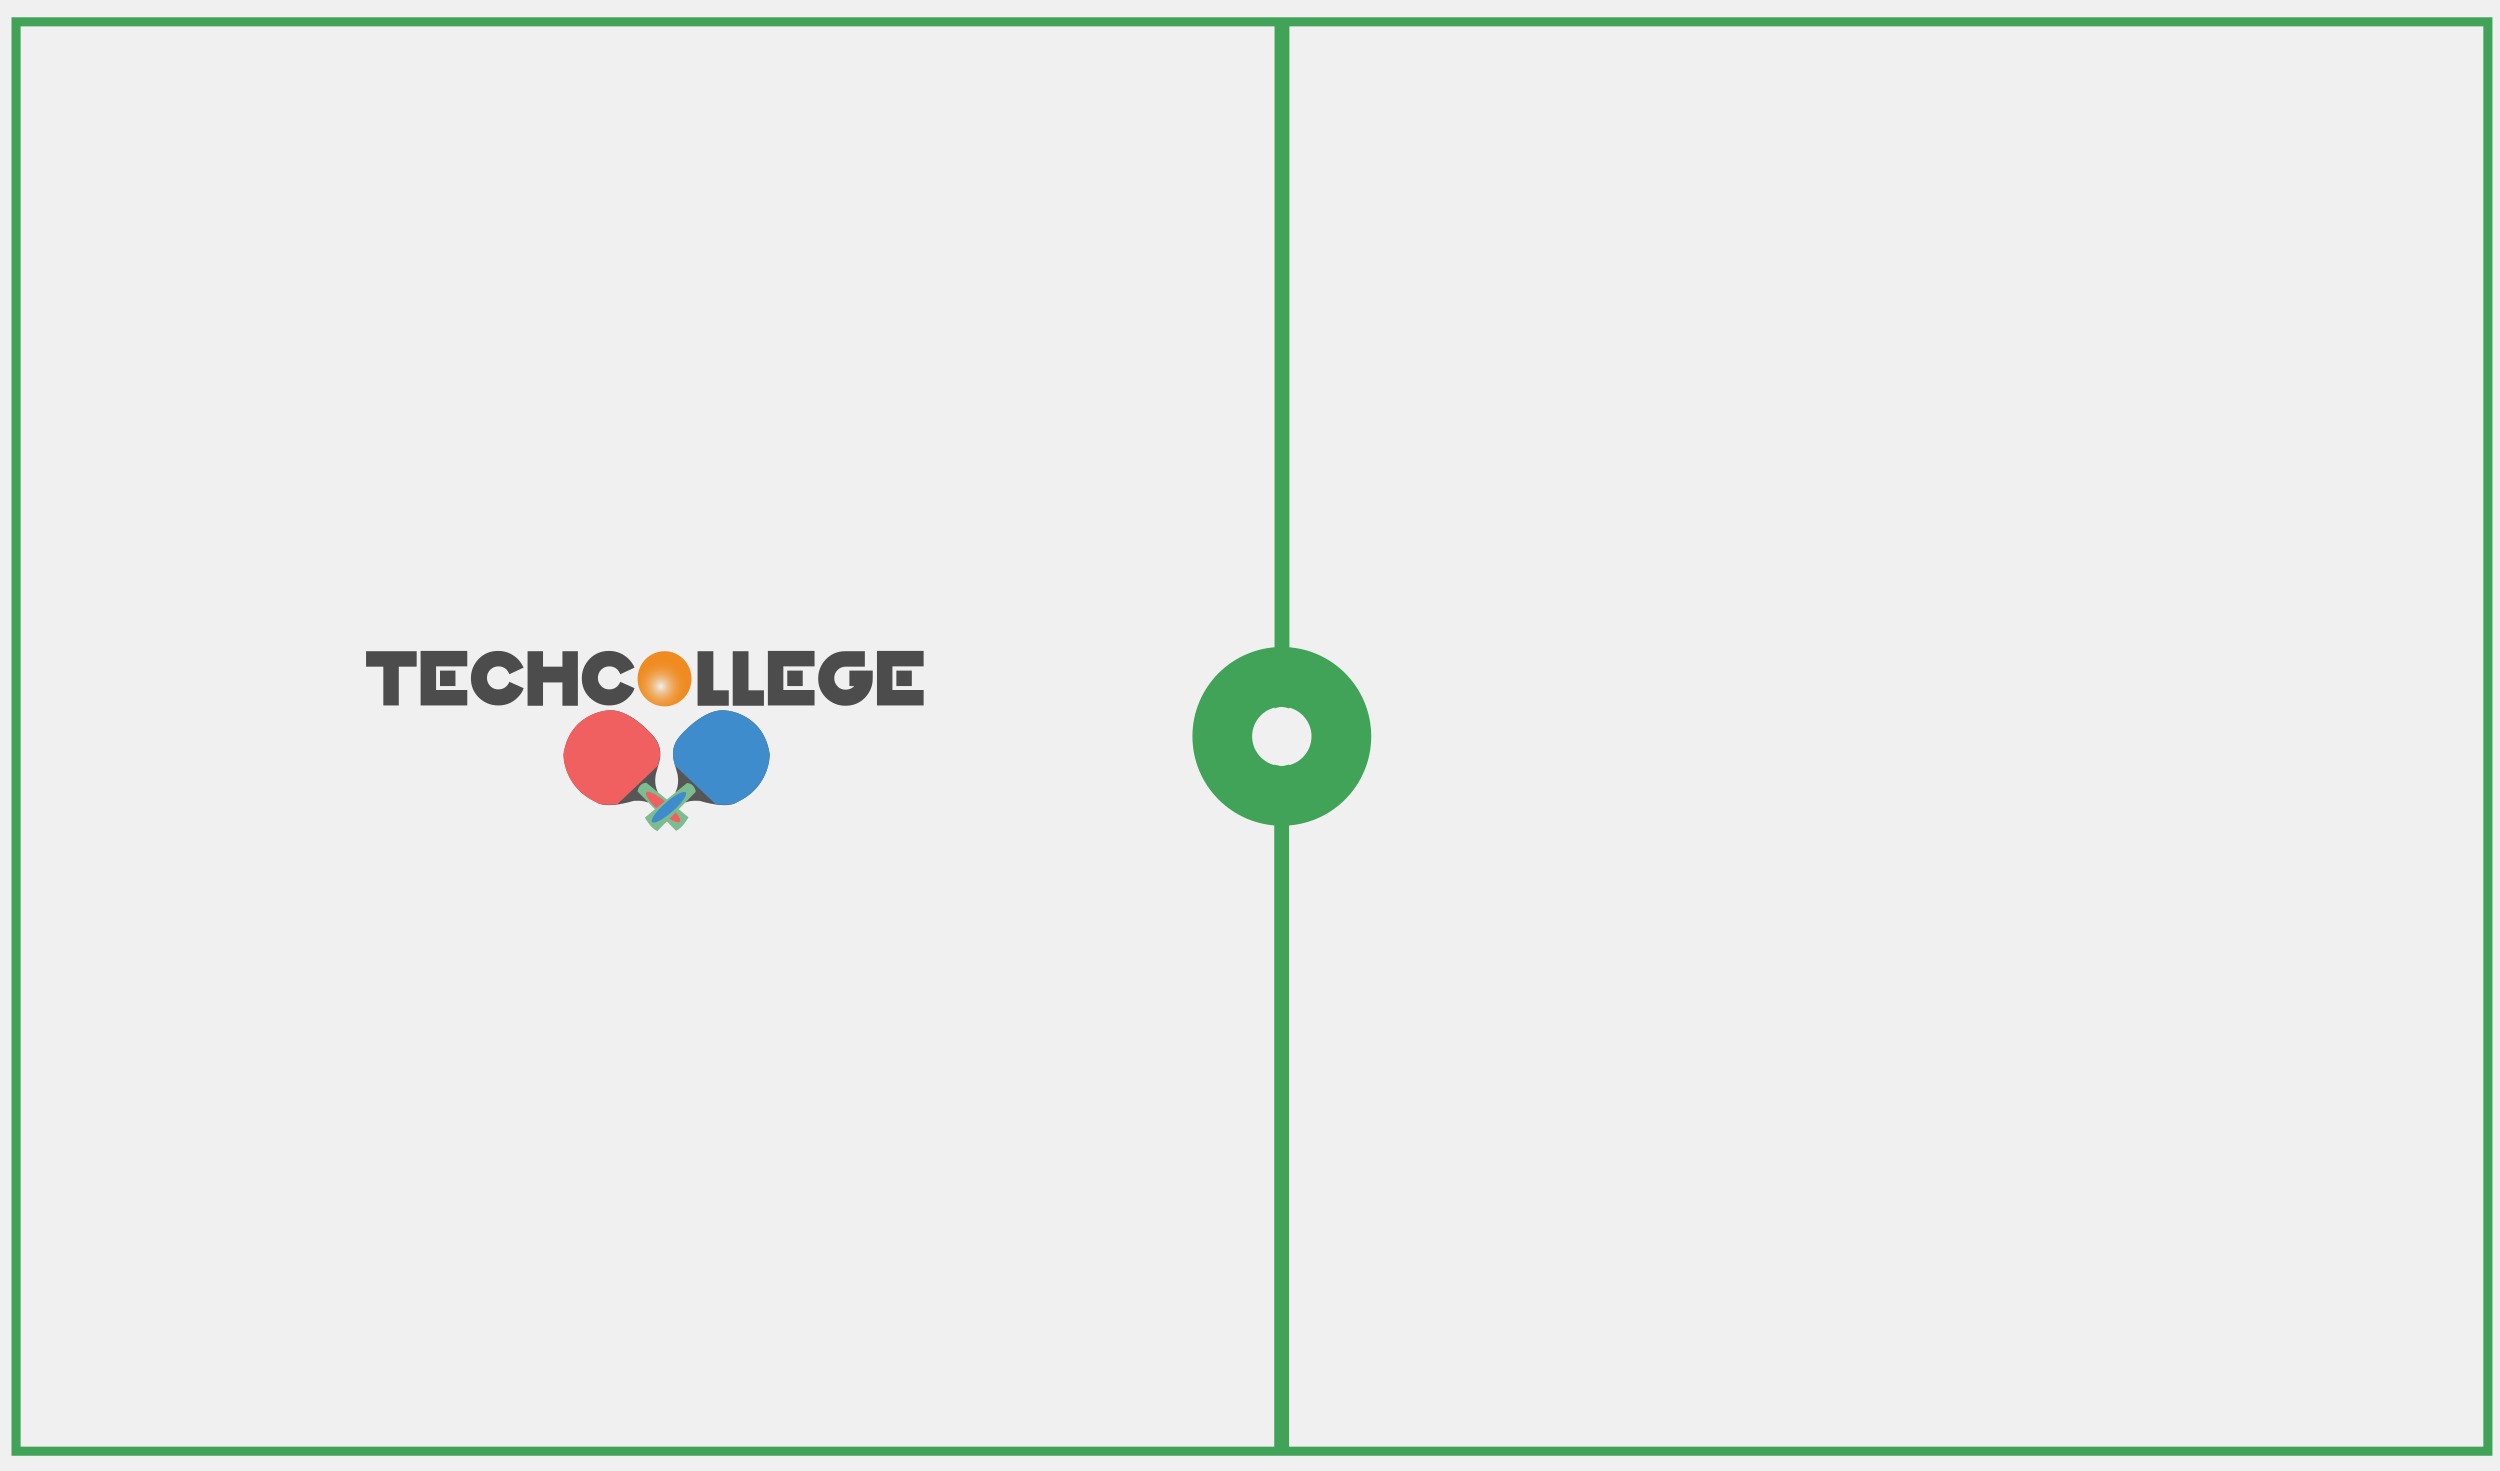
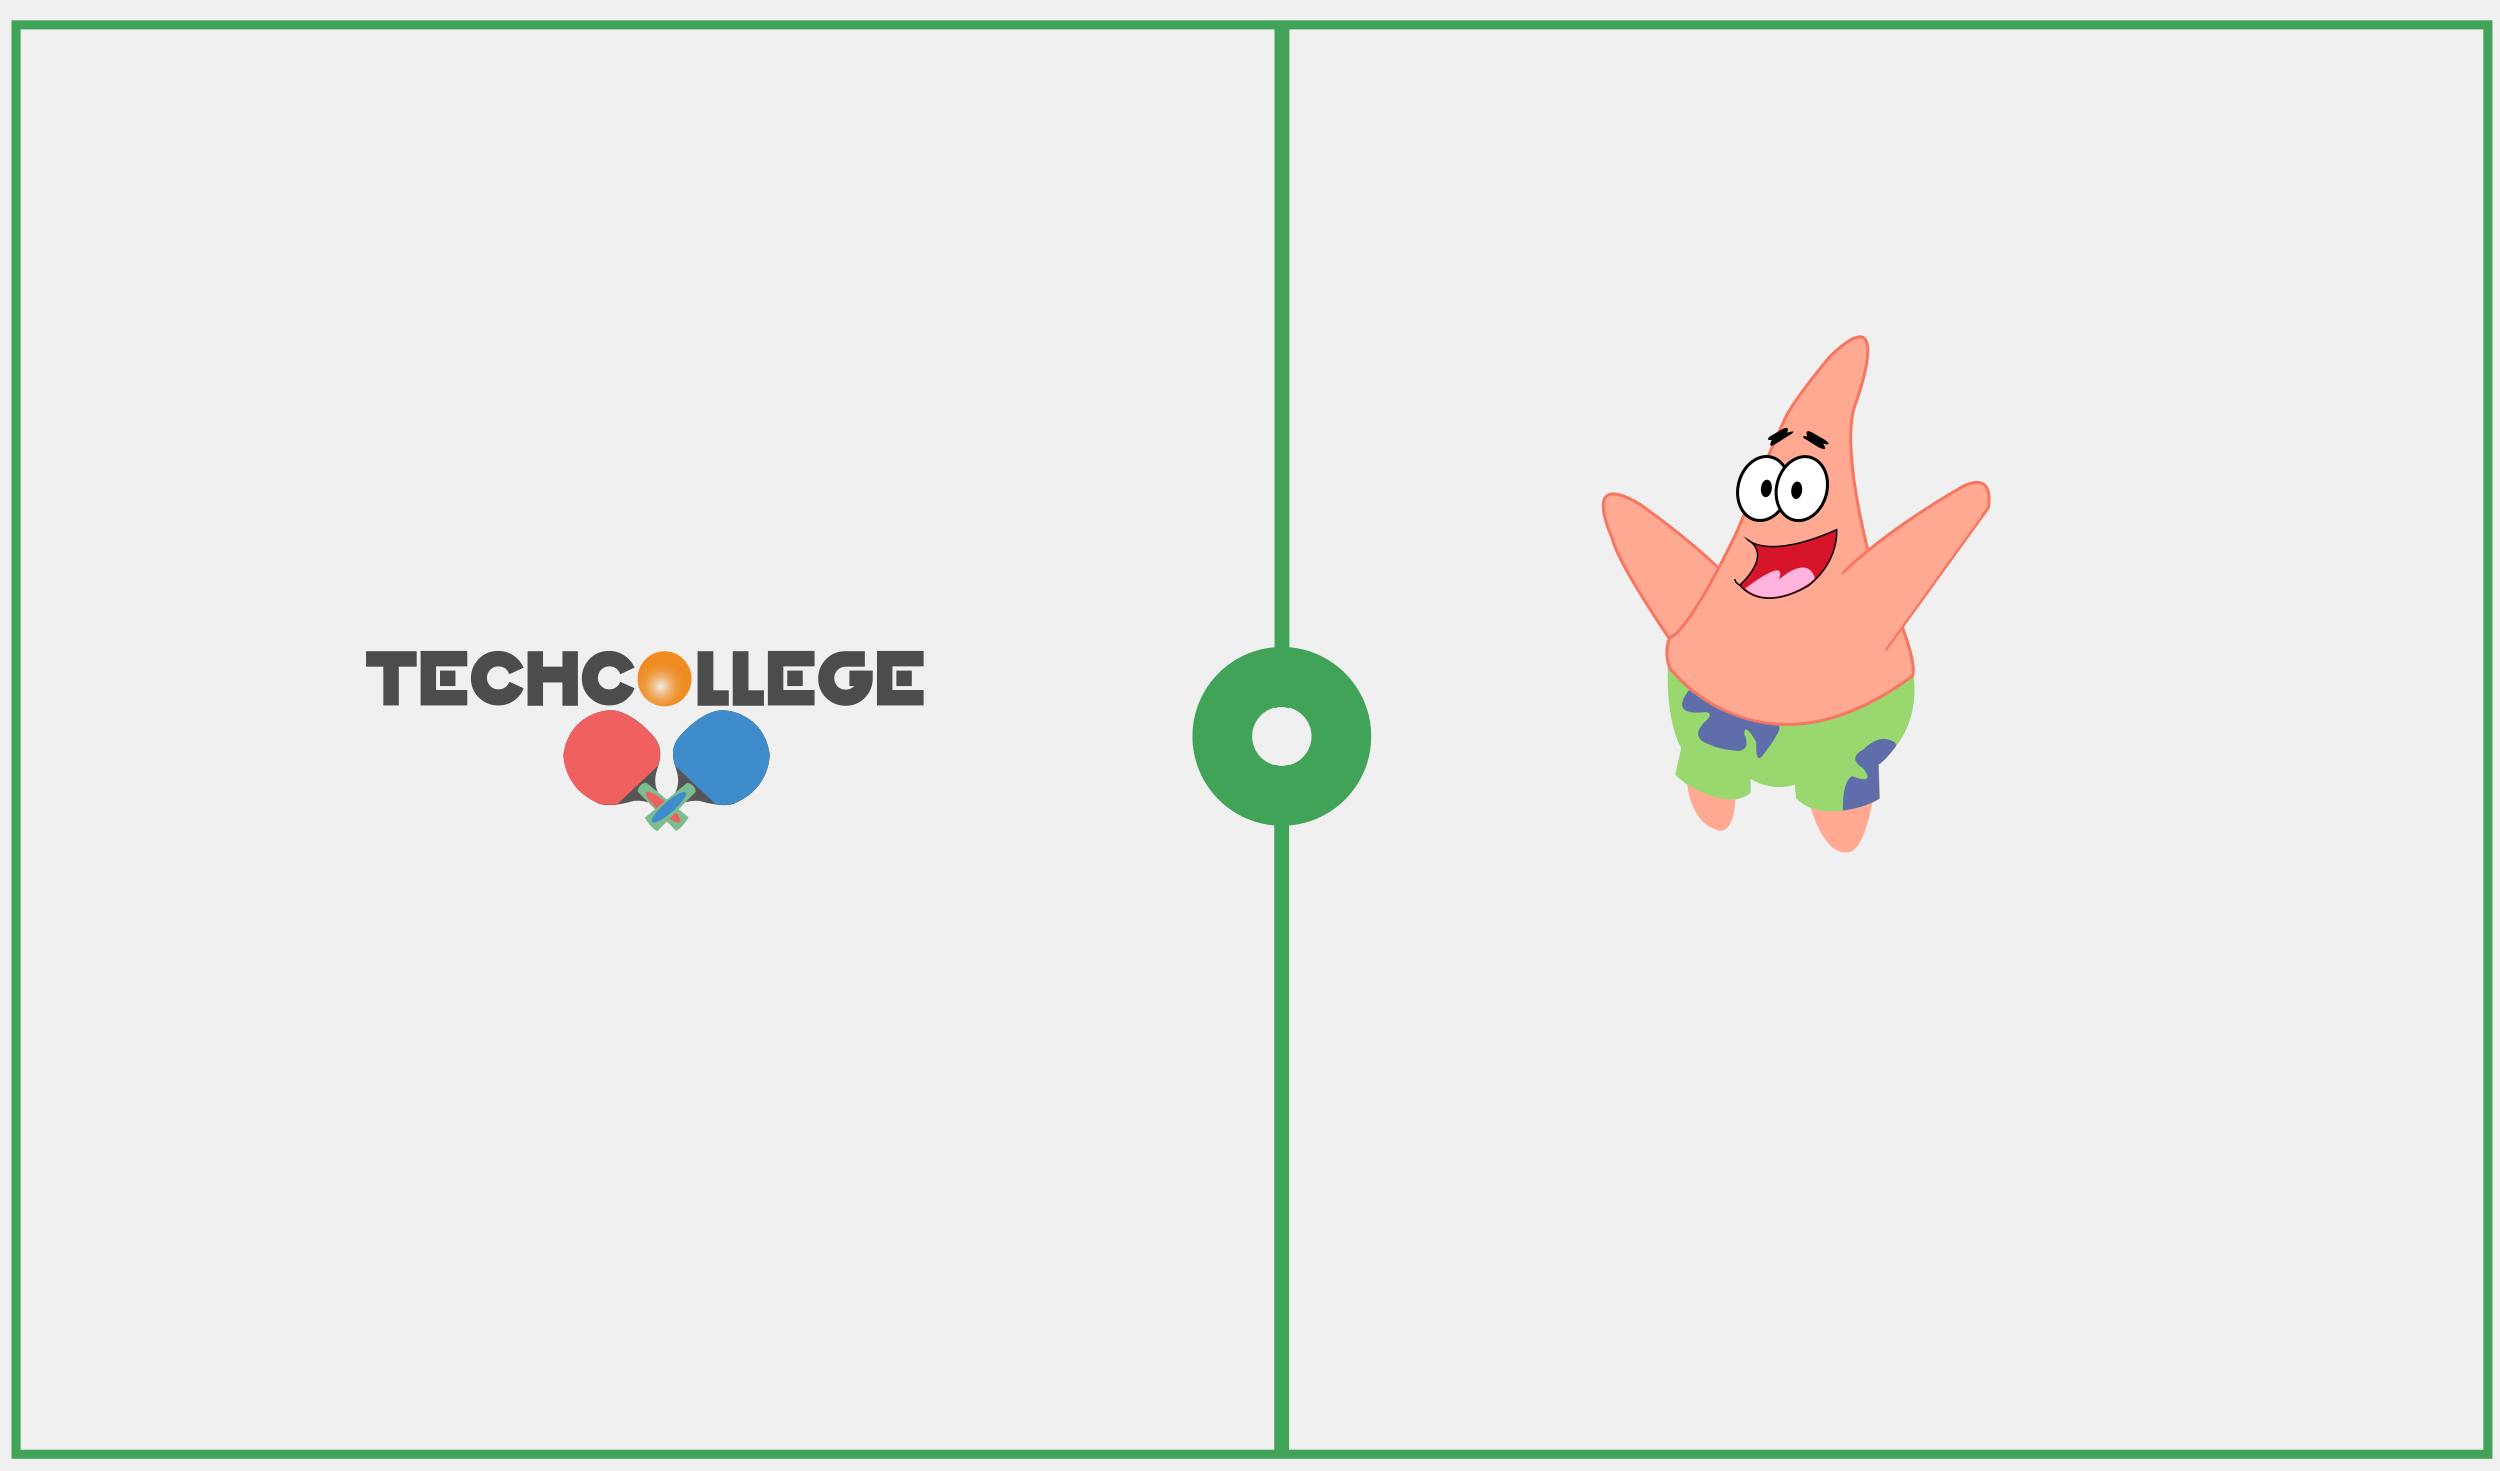
<svg xmlns="http://www.w3.org/2000/svg" version="1.1" id="Layer_1" x="0px" y="0px" viewBox="0 0 825 485.3" style="enable-background:new 0 0 825 485.3;" xml:space="preserve">
  <style type="text/css">
	.st0{fill-rule:evenodd;clip-rule:evenodd;fill:none;stroke:#40A357;stroke-width:3;stroke-miterlimit:10;}
	.st1{fill:#40A357;}
	.st2{fill:#565656;}
	.st3{fill:#F06060;}
	.st4{fill:#7DBC8E;}
	.st5{fill:#3F8CCC;}
	.st6{fill:#4C4C4C;}
	.st7{fill:url(#SVGID_1_);}
	.st8{opacity:8.000000e-02;fill:#333333;}
+ 	.st9{fill:#FFFFFF;stroke:#000000;stroke-miterlimit:10;}
+ 	.st10{fill:#98D86F;}
+ 	.st11{fill:#FFA992;stroke:#F77661;stroke-miterlimit:10;}
+ 	.st12{fill:#FFA992;}
+ 	.st13{fill:#D61628;stroke:#000000;stroke-width:0.5;stroke-miterlimit:10;}
+ 	.st14{fill:#FFB3DF;}
+ 	.st15{fill:#5F6EAA;}
+ 	.st16{fill:none;stroke:#000000;stroke-width:0.5;stroke-miterlimit:10;}
</style>
-   <rect x="5.3" y="7.2" class="st0" width="815.7" height="471.7" />
+   <rect x="5.3" y="8.2" class="st0" width="815.7" height="471.7" />
  <g>
    <path class="st1" d="M423,233.3c0.9,0,1.7,0.3,2.5,0.5V7.2h-4.9v226.6C421.3,233.5,422.1,233.3,423,233.3z" />
    <path class="st1" d="M423,252.8c-0.9,0-1.7-0.3-2.5-0.5v226.6h4.9V252.3C424.6,252.5,423.9,252.8,423,252.8z" />
  </g>
  <path class="st1" d="M423,213.5c-16.3,0-29.5,13.2-29.5,29.5s13.2,29.5,29.5,29.5c16.3,0,29.5-13.2,29.5-29.5S439.3,213.5,423,213.5  z M423,252.8c-5.4,0-9.8-4.4-9.8-9.8c0-5.4,4.4-9.8,9.8-9.8c5.4,0,9.8,4.4,9.8,9.8C432.8,248.4,428.4,252.8,423,252.8z" />
  <path class="st2" d="M217.1,261.4c0,0-1.7-2.9-0.4-6.9c1.7-5.8-0.4,0-0.4,0s4-6.2-0.6-11.5c0,0-8.1-9.8-15.6-8.5  c0,0-12.2,1-14.1,14.5c0,0-0.2,10.7,10.8,15.7c0,0,2.3,2.5,12.3-0.4c0,0,2.8-0.3,4.6,0.5L217.1,261.4z" />
  <path class="st3" d="M217.2,252.6c0.2-0.7,0.1-0.7,0-0.4c0.8-2.3,1.3-5.8-1.6-9.2c0,0-8.1-9.8-15.6-8.5c0,0-12.2,1-14.1,14.5  c0,0-0.2,10.7,10.8,15.7c0,0,1.6,1.4,7,0.7L217.2,252.6z" />
  <path class="st4" d="M227.2,269.7c0,0-1.7,3.3-4.1,4.5l-12.7-13c0,0,0.2-2.7,2.9-2.9L227.2,269.7z" />
  <ellipse transform="matrix(0.6605 -0.7509 0.7509 0.6605 -125.6614 254.7352)" class="st3" cx="218.8" cy="266.3" rx="1.8" ry="7.4" />
  <path class="st2" d="M222.9,261.4c0,0,1.7-2.9,0.4-6.9c-1.7-5.8,0.4,0,0.4,0s-4-6.2,0.6-11.5c0,0,8.1-9.8,15.6-8.5  c0,0,12.2,1,14.1,14.5c0,0,0.2,10.7-10.8,15.7c0,0-2.3,2.5-12.3-0.4c0,0-2.8-0.3-4.6,0.5L222.9,261.4z" />
  <path class="st5" d="M222.7,252.6c-0.2-0.7-0.1-0.7,0-0.4c-0.8-2.3-1.3-5.8,1.6-9.2c0,0,8.1-9.8,15.6-8.5c0,0,12.2,1,14.1,14.5  c0,0,0.2,10.7-10.8,15.7c0,0-1.6,1.4-7,0.7L222.7,252.6z" />
  <path class="st4" d="M212.8,269.8c0,0,1.7,3.3,4.1,4.5l12.7-13c0,0-0.2-2.7-2.9-2.9L212.8,269.8z" />
  <g>
    <path class="st6" d="M131.6,220v12.8h-5.1V220h-5.7v-5.1h16.7v5.1H131.6z" />
    <path class="st6" d="M143.9,227.7h10.3v5.1h-15.4v-18h15.4v5.1h-10.3V227.7z M145.2,221.3h5.1v5.1h-5.1V221.3z" />
    <path class="st6" d="M170.8,230.2c-1.8,1.8-3.9,2.6-6.4,2.6c-2.5,0-4.6-0.9-6.4-2.6c-1.8-1.8-2.6-3.9-2.6-6.4   c0-2.5,0.9-4.6,2.6-6.4c1.8-1.8,3.9-2.6,6.4-2.6c2.5,0,4.6,0.9,6.4,2.6c0.9,0.9,1.5,1.9,2,2.9l-4.7,2.2c-0.2-0.5-0.5-1-0.9-1.5   c-0.8-0.8-1.7-1.1-2.7-1.1c-1.1,0-2,0.4-2.7,1.1c-0.8,0.8-1.1,1.7-1.1,2.7c0,1.1,0.4,2,1.1,2.7c0.7,0.8,1.7,1.1,2.7,1.1   c1.1,0,2-0.4,2.7-1.1c0.4-0.4,0.7-0.9,0.9-1.4l4.7,2.1C172.4,228.4,171.7,229.3,170.8,230.2z" />
    <path class="st6" d="M174.1,214.9h5.1v5.1h6.4v-5.1h5.1v18h-5.1v-7.7h-6.4v7.7h-5.1V214.9z" />
    <path class="st6" d="M207.4,230.2c-1.8,1.8-3.9,2.6-6.4,2.6s-4.6-0.9-6.4-2.6c-1.8-1.8-2.6-3.9-2.6-6.4c0-2.5,0.9-4.6,2.6-6.4   c1.8-1.8,3.9-2.6,6.4-2.6s4.6,0.9,6.4,2.6c0.9,0.9,1.6,1.9,2,2.9l-4.7,2.2c-0.2-0.5-0.5-1-0.9-1.5c-0.8-0.8-1.7-1.1-2.7-1.1   c-1.1,0-2,0.4-2.7,1.1s-1.1,1.7-1.1,2.7c0,1.1,0.4,2,1.1,2.7c0.7,0.8,1.7,1.1,2.7,1.1c1.1,0,2-0.4,2.7-1.1c0.4-0.4,0.7-0.9,0.9-1.4   l4.7,2.1C209,228.4,208.3,229.3,207.4,230.2z" />
    <path class="st6" d="M230.3,214.9h5.1v12.9h5.1v5.1h-10.3V214.9z" />
    <path class="st6" d="M241.9,214.9h5.1v12.9h5.1v5.1h-10.3V214.9z" />
    <path class="st6" d="M258.5,227.7h10.3v5.1h-15.4v-18h15.4v5.1h-10.3V227.7z M259.8,221.3h5.1v5.1h-5.1V221.3z" />
    <path class="st6" d="M279.1,220c-1.1,0-2,0.4-2.7,1.1c-0.8,0.8-1.1,1.7-1.1,2.7c0,1.1,0.4,2,1.1,2.7c0.7,0.8,1.7,1.1,2.7,1.1   c1.1,0,2-0.4,2.7-1.1c0,0,0.1-0.1,0.1-0.1h-1.6v-5.1l7.7,0v2.6c0,2.5-0.9,4.6-2.6,6.4c-1.8,1.8-3.9,2.6-6.4,2.6   c-2.5,0-4.6-0.9-6.4-2.6c-1.8-1.8-2.6-3.9-2.6-6.4c0-2.5,0.9-4.6,2.6-6.4c1.8-1.8,3.9-2.6,6.4-2.6h6.4v5.1H279.1z" />
    <path class="st6" d="M294.5,227.7h10.3v5.1h-15.4v-18h15.4v5.1h-10.3V227.7z M295.8,221.3h5.1v5.1h-5.1V221.3z" />
  </g>
  <ellipse transform="matrix(0.7509 -0.6605 0.6605 0.7509 -120.9261 212.1326)" class="st5" cx="220.7" cy="266.4" rx="7.4" ry="1.8" />
  <g>
    <radialGradient id="SVGID_1_" cx="218.223" cy="226.484" r="9.092" gradientTransform="matrix(0.98 0 0 1 4.2141 6.371085e-03)" gradientUnits="userSpaceOnUse">
      <stop offset="0" style="stop-color:#FFFFFF" />
      <stop offset="8.510864e-02" style="stop-color:#FFEDD8" />
      <stop offset="0.208" style="stop-color:#FFD5A7" />
      <stop offset="0.335" style="stop-color:#FFC17D" />
      <stop offset="0.462" style="stop-color:#FFB05B" />
      <stop offset="0.591" style="stop-color:#FFA340" />
      <stop offset="0.722" style="stop-color:#FF9A2D" />
      <stop offset="0.857" style="stop-color:#FF9522" />
      <stop offset="1" style="stop-color:#FF931E" />
    </radialGradient>
    <ellipse class="st7" cx="219.3" cy="224" rx="8.9" ry="9.1" />
    <ellipse class="st8" cx="219.3" cy="224" rx="8.9" ry="9.1" />
  </g>
+   <path class="st9" d="M341.3,447.1" />
+   <path class="st10" d="M550.4,219.7c0,0,35,42.3,80.8,1.8c0,0,4.5,18.1-11.2,30.6l0.4,11.4c0,0-16.3,10.3-27.7,0l-0.4-4.6  c0,0-6.4,2.8-14.6-1.8v4.6c0,0-9.2,8.2-24.9-6l2-8.9C554.8,246.7,549.7,239.2,550.4,219.7z" />
+   <g>
+     <path class="st11" d="M568.1,188.5c0,0-12.6,23.6-16.5,23.3c0,0-18.1-26.3-19.5-34.1c0,0-11-23.1,8.9-11.4   C541,166.3,557.5,177.8,568.1,188.5z" />
+     <path class="st12" d="M571.6,192.3c0,0-12.6,23.6-16.5,23.3c0,0-18.1-26.3-19.5-34.1c0,0-11-23.1,8.9-11.4   C544.5,170.1,561,181.6,571.6,192.3z" />
+     <animateTransform id="lines" attributeName="transform" attributeType="XML" type="translate" begin=".1" dur="1.1s" values="0,2;0,-2;0,2" repeatCount="indefinite" />
+   </g>
+   <path class="st11" d="M616.4,181.5c0,0-9.5-35.7-3.9-48.7c0,0,13-35.8-8.5-15.3c0,0-13.7,16.2-15.5,22c0,0-2.4,4.2-15.1,35.5  c0,0-15.3,32.7-22.4,35.5c0,0-2.1,4.3,0,9.9c0,0,29.5,40.1,79.9,2.8C631,223.4,635.2,219.1,616.4,181.5z" />
+   <ellipse transform="matrix(0.2597 -0.9657 0.9657 0.2597 275.0898 681.2911)" class="st9" cx="581.9" cy="161.2" rx="10.7" ry="8.3" />
+   <ellipse transform="matrix(0.2597 -0.9657 0.9657 0.2597 284.5112 693.5805)" class="st9" cx="594.6" cy="161.2" rx="10.7" ry="8.3" />
+   <path class="st13" d="M576.6,178c0,0,6.4,7.1,29.5-3.2c0,0,1,10.2-9.1,18.3c0,0-14.3,9.7-22.9,0C574.1,193.1,585.5,183.3,576.6,178z  " />
+   <path class="st12" d="M597.5,266.5c0,0,6.5,3.7,20.3-1.6c0,0-2.6,16.7-8.3,16.3C609.5,281.2,602.8,283.5,597.5,266.5z" />
+   <path class="st12" d="M556.8,258.8c0,0,0.7,12.4,9.9,15.1c0,0,5.3,2.6,6-10.2C572.8,263.7,566.5,265,556.8,258.8z" />
+   <path class="st14" d="M598.9,190.8c-0.9,1.7-14.5,10.8-23,3.4c0,0,14.4-11.2,11.1-2.9C587,191.3,596.4,182.6,598.9,190.8z" />
+   <g>
+     <path class="st11" d="M622.5,214.1l33.6-46.5c0,0,2.7-12.4-8.3-7.1c0,0-24.9,13.9-39.4,28.4L622.5,214.1z" />
+     <path class="st12" d="M620.2,216.8l33.6-46.5c0,0,2.7-12.4-8.3-7.1c0,0-24.9,13.9-39.4,28.4L620.2,216.8z" />
+     <animateTransform id="lines" attributeName="transform" attributeType="XML" type="translate" begin=".1" dur="1.1s" values="0,2;0,-2;0,2" repeatCount="indefinite" />
+   </g>
+   <ellipse transform="matrix(0.1187 -0.9929 0.9929 0.1187 353.6458 720.9157)" cx="583" cy="161.2" rx="2.9" ry="1.8" />
+   <ellipse transform="matrix(0.1187 -0.9929 0.9929 0.1187 361.8824 731.2778)" cx="592.9" cy="161.8" rx="2.9" ry="1.8" />
+   <path class="st15" d="M556.7,228.7c0,0-6.3,7.7,6,6.3c0,0,3.5,0.1,0,3.1c0,0-6.1,5.3,1.5,7.6c0,0,2.5,1.6,9.3,2.1  c0,0,4.7,0.1,2.1-5.6c0,0-0.2-4.7,4,2.8c0,0-0.6,8.4,2.4,3.9c0,0,6.6-8.3,5-9.4c0,0-16.1-0.4-29.6-11.9" />
+   <path class="st15" d="M611.2,256.1c0,0,8.3,3.6,3.7-2.5c0,0-6.1-3.2,0.1-6.3c0,0,3.9-4.4,7.9-3.3c0,0,3.4,0.7,2.7,2.3  c0,0-3.7,5.1-5.7,6l0.3,11.2c0,0-3.7,2.9-12.1,4C608.3,267.4,607.6,258.1,611.2,256.1" />
+   <path d="M596.4,144c0,0-1.2-2.6,1.4-1.4l4.5,2.6c0,0,3,2.2-0.7,1.2c0,0,2.3,3-1.5,1.2l-4-2.5C596.2,145.2,593.3,143.6,596.4,144z">
+     <animateTransform id="lines" attributeName="transform" attributeType="XML" type="translate" begin=".1" dur="1.2s" values="0,1;2,0;0,1" repeatCount="indefinite" />
+   </path>
+   <path d="M589.7,142.8c0,0,1.2-2.5-1.3-1.3l-4.3,2.5c0,0-1.9,1.4,0.6,1.2c0,0-1.8,3.3,1.4,1.2l3.8-2.4  C590,144,594.3,141.4,589.7,142.8z">
+     <animateTransform id="lines" attributeName="transform" attributeType="XML" type="translate" begin=".1" dur="1.2s" values="-0,1;-2,0;0,1" repeatCount="indefinite" />
+   </path>
+   <path class="st16" d="M572.5,191.1c0.2,0.5-0.1,0.9,1.6,2" />
</svg>
